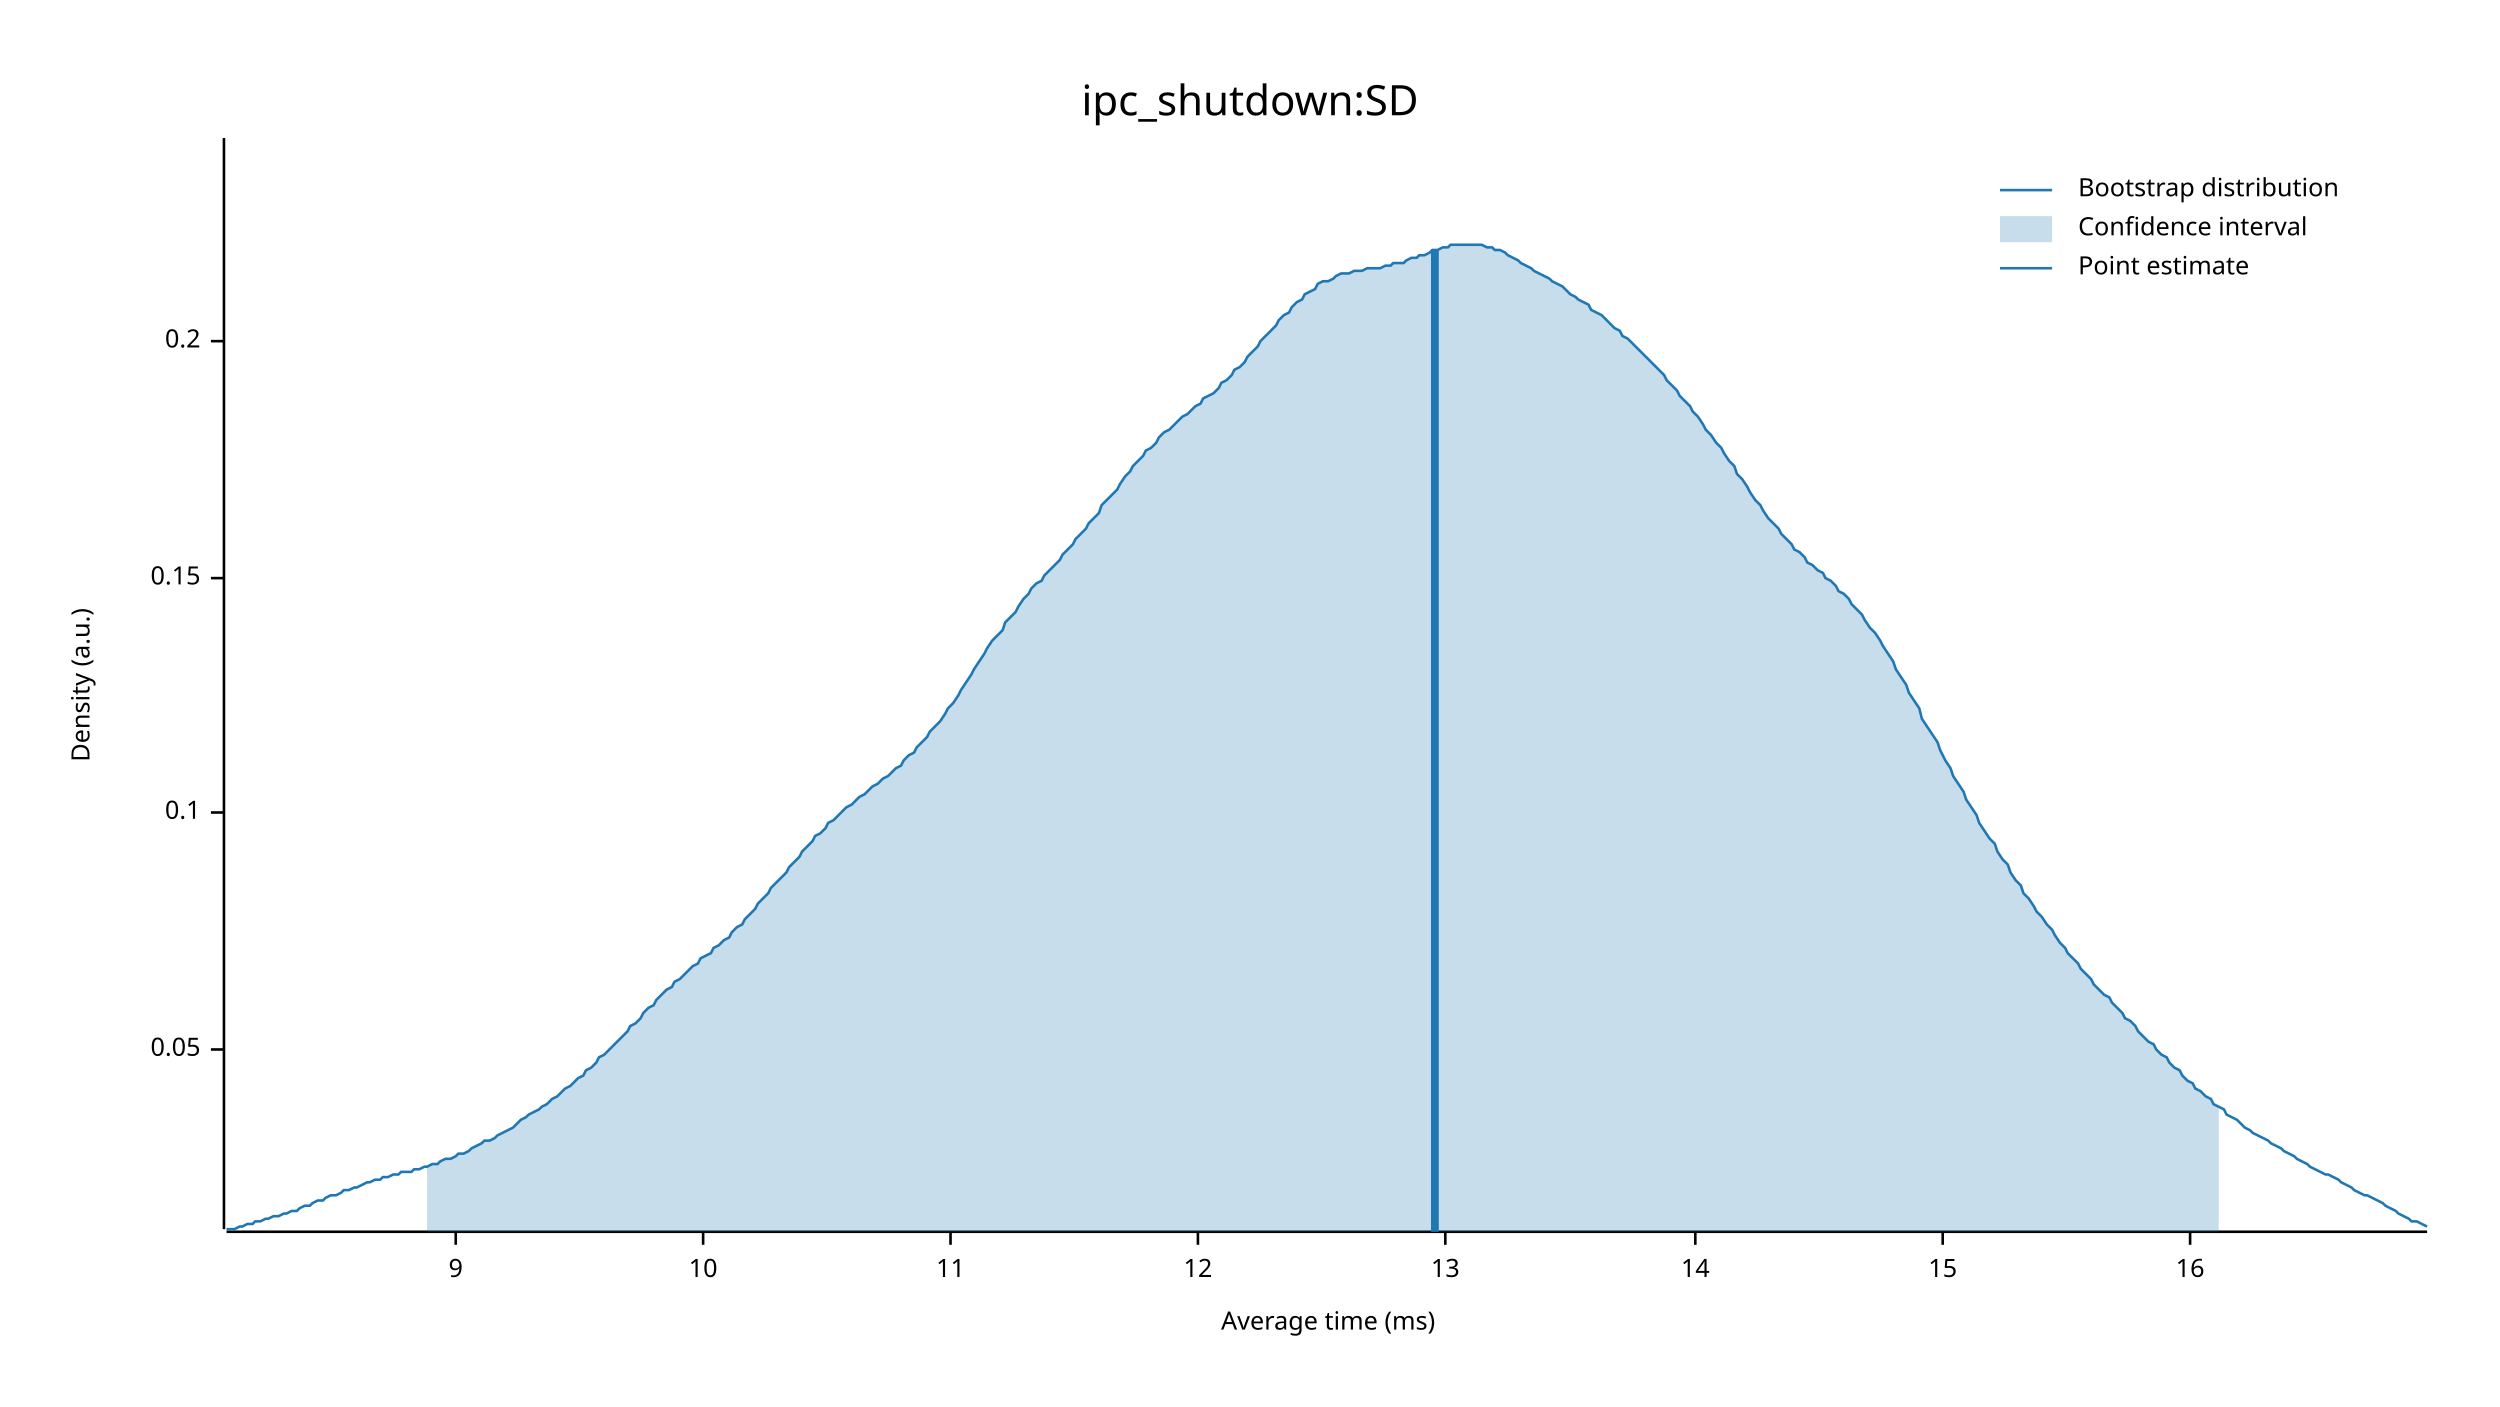
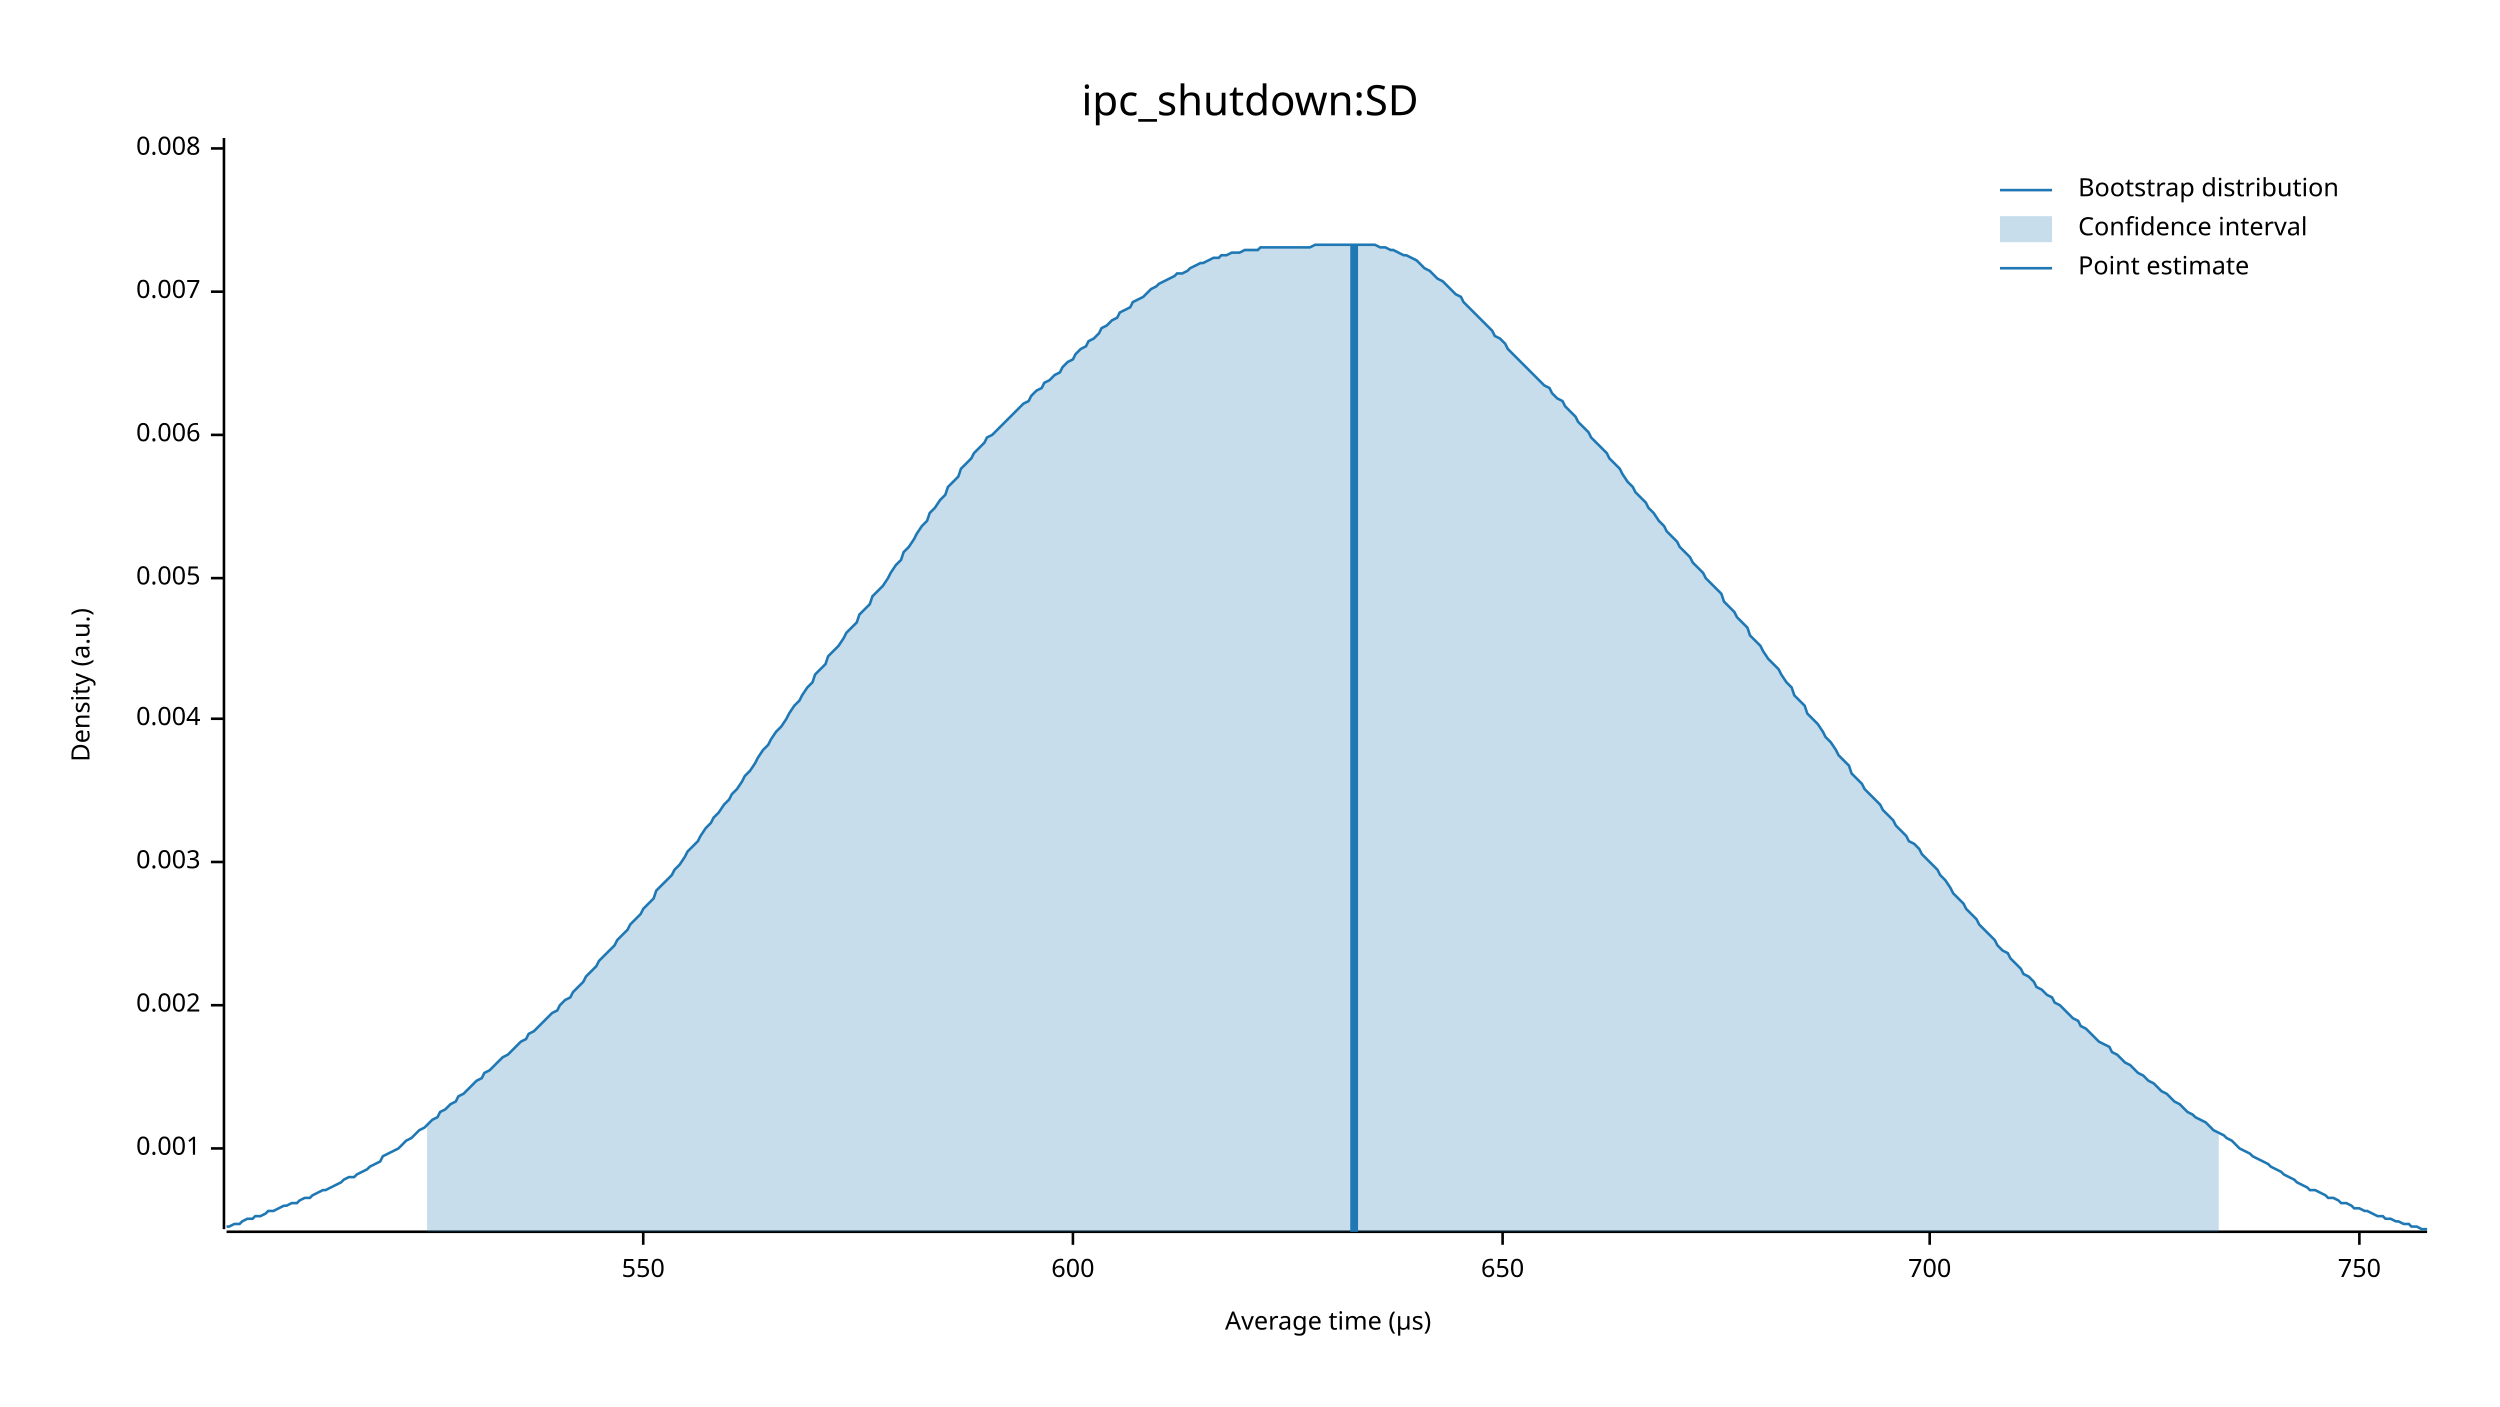
<svg xmlns="http://www.w3.org/2000/svg" width="960" height="540" viewBox="0 0 960 540">
  <text x="480" y="32" dy="0.76em" text-anchor="middle" font-family="sans-serif" font-size="16.129" opacity="1" fill="#000000">
ipc_shutdown:SD
</text>
  <text x="27" y="263" dy="0.76em" text-anchor="middle" font-family="sans-serif" font-size="9.677" opacity="1" fill="#000000" transform="rotate(270, 27, 263)">
Density (a.u.)
</text>
  <text x="510" y="513" dy="-0.5ex" text-anchor="middle" font-family="sans-serif" font-size="9.677" opacity="1" fill="#000000">
- Average time (ms)
+ Average time (µs)
</text>
  <polyline fill="none" opacity="1" stroke="#000000" stroke-width="1" points="86,53 86,472 " />
-   <text x="77" y="403" dy="0.5ex" text-anchor="end" font-family="sans-serif" font-size="9.677" opacity="1" fill="#000000">
- 0.05
+   <text x="77" y="441" dy="0.5ex" text-anchor="end" font-family="sans-serif" font-size="9.677" opacity="1" fill="#000000">
+ 0.001
</text>
-   <polyline fill="none" opacity="1" stroke="#000000" stroke-width="1" points="81,403 86,403 " />
-   <text x="77" y="312" dy="0.5ex" text-anchor="end" font-family="sans-serif" font-size="9.677" opacity="1" fill="#000000">
- 0.1
+   <polyline fill="none" opacity="1" stroke="#000000" stroke-width="1" points="81,441 86,441 " />
+   <text x="77" y="386" dy="0.5ex" text-anchor="end" font-family="sans-serif" font-size="9.677" opacity="1" fill="#000000">
+ 0.002
</text>
-   <polyline fill="none" opacity="1" stroke="#000000" stroke-width="1" points="81,312 86,312 " />
+   <polyline fill="none" opacity="1" stroke="#000000" stroke-width="1" points="81,386 86,386 " />
+   <text x="77" y="331" dy="0.5ex" text-anchor="end" font-family="sans-serif" font-size="9.677" opacity="1" fill="#000000">
+ 0.003
+ </text>
+   <polyline fill="none" opacity="1" stroke="#000000" stroke-width="1" points="81,331 86,331 " />
+   <text x="77" y="276" dy="0.5ex" text-anchor="end" font-family="sans-serif" font-size="9.677" opacity="1" fill="#000000">
+ 0.004
+ </text>
+   <polyline fill="none" opacity="1" stroke="#000000" stroke-width="1" points="81,276 86,276 " />
  <text x="77" y="222" dy="0.5ex" text-anchor="end" font-family="sans-serif" font-size="9.677" opacity="1" fill="#000000">
- 0.15
+ 0.005
</text>
  <polyline fill="none" opacity="1" stroke="#000000" stroke-width="1" points="81,222 86,222 " />
-   <text x="77" y="131" dy="0.5ex" text-anchor="end" font-family="sans-serif" font-size="9.677" opacity="1" fill="#000000">
- 0.2
+   <text x="77" y="167" dy="0.5ex" text-anchor="end" font-family="sans-serif" font-size="9.677" opacity="1" fill="#000000">
+ 0.006
</text>
-   <polyline fill="none" opacity="1" stroke="#000000" stroke-width="1" points="81,131 86,131 " />
+   <polyline fill="none" opacity="1" stroke="#000000" stroke-width="1" points="81,167 86,167 " />
+   <text x="77" y="112" dy="0.5ex" text-anchor="end" font-family="sans-serif" font-size="9.677" opacity="1" fill="#000000">
+ 0.007
+ </text>
+   <polyline fill="none" opacity="1" stroke="#000000" stroke-width="1" points="81,112 86,112 " />
+   <text x="77" y="57" dy="0.5ex" text-anchor="end" font-family="sans-serif" font-size="9.677" opacity="1" fill="#000000">
+ 0.008
+ </text>
+   <polyline fill="none" opacity="1" stroke="#000000" stroke-width="1" points="81,57 86,57 " />
  <polyline fill="none" opacity="1" stroke="#000000" stroke-width="1" points="87,473 932,473 " />
-   <text x="175" y="483" dy="0.76em" text-anchor="middle" font-family="sans-serif" font-size="9.677" opacity="1" fill="#000000">
- 9
+   <text x="247" y="483" dy="0.76em" text-anchor="middle" font-family="sans-serif" font-size="9.677" opacity="1" fill="#000000">
+ 550
</text>
-   <polyline fill="none" opacity="1" stroke="#000000" stroke-width="1" points="175,473 175,478 " />
-   <text x="270" y="483" dy="0.76em" text-anchor="middle" font-family="sans-serif" font-size="9.677" opacity="1" fill="#000000">
- 10
+   <polyline fill="none" opacity="1" stroke="#000000" stroke-width="1" points="247,473 247,478 " />
+   <text x="412" y="483" dy="0.76em" text-anchor="middle" font-family="sans-serif" font-size="9.677" opacity="1" fill="#000000">
+ 600
</text>
-   <polyline fill="none" opacity="1" stroke="#000000" stroke-width="1" points="270,473 270,478 " />
-   <text x="365" y="483" dy="0.76em" text-anchor="middle" font-family="sans-serif" font-size="9.677" opacity="1" fill="#000000">
- 11
+   <polyline fill="none" opacity="1" stroke="#000000" stroke-width="1" points="412,473 412,478 " />
+   <text x="577" y="483" dy="0.76em" text-anchor="middle" font-family="sans-serif" font-size="9.677" opacity="1" fill="#000000">
+ 650
</text>
-   <polyline fill="none" opacity="1" stroke="#000000" stroke-width="1" points="365,473 365,478 " />
-   <text x="460" y="483" dy="0.76em" text-anchor="middle" font-family="sans-serif" font-size="9.677" opacity="1" fill="#000000">
- 12
+   <polyline fill="none" opacity="1" stroke="#000000" stroke-width="1" points="577,473 577,478 " />
+   <text x="741" y="483" dy="0.76em" text-anchor="middle" font-family="sans-serif" font-size="9.677" opacity="1" fill="#000000">
+ 700
</text>
-   <polyline fill="none" opacity="1" stroke="#000000" stroke-width="1" points="460,473 460,478 " />
-   <text x="555" y="483" dy="0.76em" text-anchor="middle" font-family="sans-serif" font-size="9.677" opacity="1" fill="#000000">
- 13
+   <polyline fill="none" opacity="1" stroke="#000000" stroke-width="1" points="741,473 741,478 " />
+   <text x="906" y="483" dy="0.76em" text-anchor="middle" font-family="sans-serif" font-size="9.677" opacity="1" fill="#000000">
+ 750
</text>
-   <polyline fill="none" opacity="1" stroke="#000000" stroke-width="1" points="555,473 555,478 " />
-   <text x="651" y="483" dy="0.76em" text-anchor="middle" font-family="sans-serif" font-size="9.677" opacity="1" fill="#000000">
- 14
- </text>
-   <polyline fill="none" opacity="1" stroke="#000000" stroke-width="1" points="651,473 651,478 " />
-   <text x="746" y="483" dy="0.76em" text-anchor="middle" font-family="sans-serif" font-size="9.677" opacity="1" fill="#000000">
- 15
- </text>
-   <polyline fill="none" opacity="1" stroke="#000000" stroke-width="1" points="746,473 746,478 " />
-   <text x="841" y="483" dy="0.76em" text-anchor="middle" font-family="sans-serif" font-size="9.677" opacity="1" fill="#000000">
- 16
- </text>
-   <polyline fill="none" opacity="1" stroke="#000000" stroke-width="1" points="841,473 841,478 " />
-   <polyline fill="none" opacity="1" stroke="#1F78B4" stroke-width="1" points="87,472 88,472 90,472 92,471 93,471 95,470 97,470 98,469 100,469 102,468 103,468 105,467 107,467 109,466 110,466 112,465 114,465 115,464 117,463 119,463 120,462 122,461 124,461 125,460 127,459 129,459 131,458 132,457 134,457 136,456 137,456 139,455 141,454 142,454 144,453 146,453 147,452 149,452 151,451 153,451 154,450 156,450 158,450 159,449 161,449 163,448 164,448 166,447 168,447 169,446 171,445 173,445 175,444 176,443 178,443 180,442 181,441 183,440 185,439 186,438 188,438 190,437 191,436 193,435 195,434 197,433 198,432 200,430 202,429 203,428 205,427 207,426 208,425 210,424 212,422 214,421 215,420 217,418 219,417 220,416 222,414 224,413 225,411 227,410 229,408 230,406 232,405 234,403 236,401 237,400 239,398 241,396 242,394 244,393 246,391 247,389 249,387 251,386 252,384 254,382 256,380 258,379 259,377 261,376 263,374 264,373 266,371 268,370 269,368 271,367 273,366 274,364 276,363 278,361 280,360 281,358 283,356 285,355 286,353 288,351 290,349 291,347 293,345 295,343 296,341 298,339 300,337 302,335 303,333 305,331 307,329 308,327 310,325 312,323 313,321 315,320 317,318 318,316 320,315 322,313 324,311 325,310 327,309 329,307 330,306 332,305 334,303 335,302 337,301 339,299 341,298 342,297 344,295 346,294 347,292 349,290 351,289 352,287 354,285 356,283 357,281 359,279 361,277 363,274 364,272 366,270 368,267 369,265 371,262 373,259 374,257 376,254 378,251 379,249 381,246 383,244 385,242 386,239 388,237 390,235 391,233 393,230 395,228 396,226 398,224 400,223 401,221 403,219 405,217 407,215 408,213 410,211 412,209 413,207 415,205 417,203 418,201 420,199 422,197 423,194 425,192 427,190 429,188 430,186 432,183 434,181 435,179 437,177 439,175 440,173 442,172 444,170 445,168 447,166 449,165 451,163 452,162 454,160 456,159 457,158 459,156 461,155 462,153 464,152 466,151 468,149 469,147 471,146 473,144 474,142 476,141 478,139 479,137 481,135 483,133 484,131 486,129 488,127 490,125 491,123 493,121 495,120 496,118 498,116 500,115 501,113 503,112 505,111 506,109 508,108 510,108 512,107 513,106 515,105 517,105 518,105 520,104 522,104 523,104 525,103 527,103 528,103 530,103 532,102 534,102 535,101 537,101 539,101 540,100 542,99 544,99 545,98 547,98 549,97 550,96 552,96 554,95 556,95 557,94 559,94 561,94 562,94 564,94 566,94 567,94 569,94 571,95 573,95 574,96 576,96 578,97 579,98 581,99 583,100 584,101 586,102 588,103 589,104 591,105 593,106 595,107 596,108 598,109 600,110 601,111 603,113 605,114 606,115 608,116 610,117 611,119 613,120 615,121 617,123 618,124 620,126 622,127 623,129 625,130 627,132 628,133 630,135 632,137 633,138 635,140 637,142 639,144 640,146 642,148 644,150 645,152 647,154 649,156 650,158 652,160 654,163 655,165 657,167 659,170 661,172 662,174 664,177 666,179 667,182 669,184 671,187 672,189 674,192 676,194 677,196 679,199 681,201 683,203 684,205 686,207 688,209 689,211 691,212 693,214 694,216 696,217 698,219 700,220 701,222 703,223 705,225 706,227 708,228 710,230 711,232 713,234 715,236 716,238 718,241 720,243 722,246 723,248 725,251 727,254 728,257 730,260 732,263 733,266 735,269 737,272 738,276 740,279 742,282 744,285 745,288 747,292 749,295 750,298 752,301 754,304 755,307 757,310 759,313 760,316 762,319 764,322 766,324 767,327 769,330 771,332 772,335 774,338 776,340 777,343 779,345 781,348 782,350 784,352 786,355 788,357 789,359 791,362 793,364 794,366 796,368 798,370 799,372 801,374 803,376 804,378 806,380 808,382 810,383 811,385 813,387 815,389 816,391 818,392 820,394 821,396 823,398 825,400 827,401 828,403 830,405 832,406 833,408 835,410 837,411 838,413 840,415 842,416 843,418 845,419 847,421 849,422 850,424 852,425 854,426 855,428 857,429 859,430 860,431 862,433 864,434 865,435 867,436 869,437 871,438 872,439 874,440 876,441 877,442 879,443 881,444 882,445 884,446 886,447 887,448 889,449 891,450 893,451 894,451 896,452 898,453 899,454 901,455 903,456 904,457 906,458 908,459 909,459 911,460 913,461 915,462 916,463 918,464 920,465 921,466 923,467 925,468 926,469 928,469 930,470 932,471 " />
-   <polygon opacity="0.25" fill="#1F78B4" points="164,448 166,447 168,447 169,446 171,445 173,445 175,444 176,443 178,443 180,442 181,441 183,440 185,439 186,438 188,438 190,437 191,436 193,435 195,434 197,433 198,432 200,430 202,429 203,428 205,427 207,426 208,425 210,424 212,422 214,421 215,420 217,418 219,417 220,416 222,414 224,413 225,411 227,410 229,408 230,406 232,405 234,403 236,401 237,400 239,398 241,396 242,394 244,393 246,391 247,389 249,387 251,386 252,384 254,382 256,380 258,379 259,377 261,376 263,374 264,373 266,371 268,370 269,368 271,367 273,366 274,364 276,363 278,361 280,360 281,358 283,356 285,355 286,353 288,351 290,349 291,347 293,345 295,343 296,341 298,339 300,337 302,335 303,333 305,331 307,329 308,327 310,325 312,323 313,321 315,320 317,318 318,316 320,315 322,313 324,311 325,310 327,309 329,307 330,306 332,305 334,303 335,302 337,301 339,299 341,298 342,297 344,295 346,294 347,292 349,290 351,289 352,287 354,285 356,283 357,281 359,279 361,277 363,274 364,272 366,270 368,267 369,265 371,262 373,259 374,257 376,254 378,251 379,249 381,246 383,244 385,242 386,239 388,237 390,235 391,233 393,230 395,228 396,226 398,224 400,223 401,221 403,219 405,217 407,215 408,213 410,211 412,209 413,207 415,205 417,203 418,201 420,199 422,197 423,194 425,192 427,190 429,188 430,186 432,183 434,181 435,179 437,177 439,175 440,173 442,172 444,170 445,168 447,166 449,165 451,163 452,162 454,160 456,159 457,158 459,156 461,155 462,153 464,152 466,151 468,149 469,147 471,146 473,144 474,142 476,141 478,139 479,137 481,135 483,133 484,131 486,129 488,127 490,125 491,123 493,121 495,120 496,118 498,116 500,115 501,113 503,112 505,111 506,109 508,108 510,108 512,107 513,106 515,105 517,105 518,105 520,104 522,104 523,104 525,103 527,103 528,103 530,103 532,102 534,102 535,101 537,101 539,101 540,100 542,99 544,99 545,98 547,98 549,97 550,96 552,96 554,95 556,95 557,94 559,94 561,94 562,94 564,94 566,94 567,94 569,94 571,95 573,95 574,96 576,96 578,97 579,98 581,99 583,100 584,101 586,102 588,103 589,104 591,105 593,106 595,107 596,108 598,109 600,110 601,111 603,113 605,114 606,115 608,116 610,117 611,119 613,120 615,121 617,123 618,124 620,126 622,127 623,129 625,130 627,132 628,133 630,135 632,137 633,138 635,140 637,142 639,144 640,146 642,148 644,150 645,152 647,154 649,156 650,158 652,160 654,163 655,165 657,167 659,170 661,172 662,174 664,177 666,179 667,182 669,184 671,187 672,189 674,192 676,194 677,196 679,199 681,201 683,203 684,205 686,207 688,209 689,211 691,212 693,214 694,216 696,217 698,219 700,220 701,222 703,223 705,225 706,227 708,228 710,230 711,232 713,234 715,236 716,238 718,241 720,243 722,246 723,248 725,251 727,254 728,257 730,260 732,263 733,266 735,269 737,272 738,276 740,279 742,282 744,285 745,288 747,292 749,295 750,298 752,301 754,304 755,307 757,310 759,313 760,316 762,319 764,322 766,324 767,327 769,330 771,332 772,335 774,338 776,340 777,343 779,345 781,348 782,350 784,352 786,355 788,357 789,359 791,362 793,364 794,366 796,368 798,370 799,372 801,374 803,376 804,378 806,380 808,382 810,383 811,385 813,387 815,389 816,391 818,392 820,394 821,396 823,398 825,400 827,401 828,403 830,405 832,406 833,408 835,410 837,411 838,413 840,415 842,416 843,418 845,419 847,421 849,422 850,424 852,425 852,473 164,473 " />
-   <polyline fill="none" opacity="1" stroke="#1F78B4" stroke-width="3" points="551,473 551,96 " />
+   <polyline fill="none" opacity="1" stroke="#000000" stroke-width="1" points="906,473 906,478 " />
+   <polyline fill="none" opacity="1" stroke="#1F78B4" stroke-width="1" points="87,471 88,471 90,470 92,470 93,469 95,468 97,468 98,467 100,467 102,466 103,465 105,465 107,464 109,463 110,463 112,462 114,462 115,461 117,460 119,460 120,459 122,458 124,457 125,457 127,456 129,455 131,454 132,453 134,452 136,452 137,451 139,450 141,449 142,448 144,447 146,446 147,444 149,443 151,442 153,441 154,440 156,438 158,437 159,436 161,434 163,433 164,432 166,430 168,429 169,427 171,426 173,424 175,423 176,421 178,420 180,418 181,417 183,415 185,414 186,412 188,411 190,409 191,408 193,406 195,405 197,403 198,402 200,400 202,399 203,397 205,396 207,394 208,393 210,391 212,389 214,388 215,386 217,384 219,383 220,381 222,379 224,377 225,375 227,373 229,371 230,369 232,367 234,365 236,363 237,361 239,359 241,357 242,355 244,353 246,351 247,349 249,347 251,345 252,342 254,340 256,338 258,336 259,334 261,332 263,329 264,327 266,325 268,323 269,321 271,318 273,316 274,314 276,312 278,309 280,307 281,305 283,303 285,300 286,298 288,296 290,293 291,291 293,288 295,286 296,284 298,281 300,279 302,276 303,274 305,271 307,269 308,267 310,264 312,262 313,259 315,257 317,255 318,252 320,250 322,248 324,245 325,243 327,241 329,239 330,236 332,234 334,232 335,229 337,227 339,225 341,222 342,220 344,217 346,215 347,212 349,210 351,207 352,205 354,202 356,200 357,197 359,195 361,192 363,190 364,187 366,185 368,183 369,180 371,178 373,176 374,174 376,172 378,170 379,168 381,167 383,165 385,163 386,162 388,160 390,158 391,157 393,155 395,154 396,152 398,150 400,149 401,147 403,146 405,144 407,143 408,141 410,139 412,138 413,136 415,134 417,133 418,131 420,130 422,128 423,126 425,125 427,123 429,122 430,120 432,119 434,118 435,116 437,115 439,114 440,113 442,111 444,110 445,109 447,108 449,107 451,106 452,105 454,105 456,104 457,103 459,102 461,101 462,101 464,100 466,99 468,99 469,98 471,98 473,97 474,97 476,97 478,96 479,96 481,96 483,96 484,95 486,95 488,95 490,95 491,95 493,95 495,95 496,95 498,95 500,95 501,95 503,95 505,94 506,94 508,94 510,94 512,94 513,94 515,94 517,94 518,94 520,94 522,94 523,94 525,94 527,94 528,94 530,95 532,95 534,96 535,96 537,97 539,98 540,98 542,99 544,100 545,101 547,103 549,104 550,105 552,107 554,108 556,110 557,111 559,113 561,114 562,116 564,118 566,120 567,121 569,123 571,125 573,127 574,129 576,130 578,132 579,134 581,136 583,138 584,139 586,141 588,143 589,144 591,146 593,148 595,149 596,151 598,153 600,154 601,156 603,158 605,160 606,162 608,164 610,166 611,168 613,170 615,172 617,174 618,176 620,178 622,180 623,182 625,185 627,187 628,189 630,191 632,193 633,195 635,197 637,200 639,202 640,204 642,206 644,208 645,210 647,212 649,214 650,216 652,218 654,220 655,222 657,224 659,226 661,228 662,231 664,233 666,235 667,237 669,239 671,241 672,244 674,246 676,248 677,250 679,253 681,255 683,257 684,259 686,262 688,264 689,267 691,269 693,271 694,274 696,276 698,278 700,281 701,283 703,285 705,288 706,290 708,292 710,294 711,297 713,299 715,301 716,303 718,305 720,307 722,309 723,311 725,313 727,315 728,317 730,319 732,321 733,323 735,324 737,326 738,328 740,330 742,332 744,334 745,336 747,338 749,341 750,343 752,345 754,347 755,349 757,351 759,353 760,355 762,357 764,359 766,361 767,363 769,365 771,366 772,368 774,370 776,372 777,374 779,375 781,377 782,379 784,380 786,382 788,383 789,385 791,386 793,388 794,389 796,391 798,392 799,394 801,395 803,397 804,398 806,400 808,401 810,402 811,404 813,405 815,407 816,408 818,409 820,411 821,412 823,413 825,415 827,416 828,417 830,419 832,420 833,421 835,423 837,424 838,425 840,427 842,428 843,429 845,430 847,431 849,433 850,434 852,435 854,436 855,437 857,438 859,440 860,441 862,442 864,443 865,444 867,445 869,446 871,447 872,448 874,449 876,450 877,451 879,452 881,453 882,454 884,455 886,456 887,457 889,457 891,458 893,459 894,460 896,460 898,461 899,462 901,462 903,463 904,464 906,464 908,465 909,465 911,466 913,467 915,467 916,468 918,468 920,469 921,469 923,470 925,470 926,471 928,471 930,472 932,472 " />
+   <polygon opacity="0.25" fill="#1F78B4" points="164,432 166,430 168,429 169,427 171,426 173,424 175,423 176,421 178,420 180,418 181,417 183,415 185,414 186,412 188,411 190,409 191,408 193,406 195,405 197,403 198,402 200,400 202,399 203,397 205,396 207,394 208,393 210,391 212,389 214,388 215,386 217,384 219,383 220,381 222,379 224,377 225,375 227,373 229,371 230,369 232,367 234,365 236,363 237,361 239,359 241,357 242,355 244,353 246,351 247,349 249,347 251,345 252,342 254,340 256,338 258,336 259,334 261,332 263,329 264,327 266,325 268,323 269,321 271,318 273,316 274,314 276,312 278,309 280,307 281,305 283,303 285,300 286,298 288,296 290,293 291,291 293,288 295,286 296,284 298,281 300,279 302,276 303,274 305,271 307,269 308,267 310,264 312,262 313,259 315,257 317,255 318,252 320,250 322,248 324,245 325,243 327,241 329,239 330,236 332,234 334,232 335,229 337,227 339,225 341,222 342,220 344,217 346,215 347,212 349,210 351,207 352,205 354,202 356,200 357,197 359,195 361,192 363,190 364,187 366,185 368,183 369,180 371,178 373,176 374,174 376,172 378,170 379,168 381,167 383,165 385,163 386,162 388,160 390,158 391,157 393,155 395,154 396,152 398,150 400,149 401,147 403,146 405,144 407,143 408,141 410,139 412,138 413,136 415,134 417,133 418,131 420,130 422,128 423,126 425,125 427,123 429,122 430,120 432,119 434,118 435,116 437,115 439,114 440,113 442,111 444,110 445,109 447,108 449,107 451,106 452,105 454,105 456,104 457,103 459,102 461,101 462,101 464,100 466,99 468,99 469,98 471,98 473,97 474,97 476,97 478,96 479,96 481,96 483,96 484,95 486,95 488,95 490,95 491,95 493,95 495,95 496,95 498,95 500,95 501,95 503,95 505,94 506,94 508,94 510,94 512,94 513,94 515,94 517,94 518,94 520,94 522,94 523,94 525,94 527,94 528,94 530,95 532,95 534,96 535,96 537,97 539,98 540,98 542,99 544,100 545,101 547,103 549,104 550,105 552,107 554,108 556,110 557,111 559,113 561,114 562,116 564,118 566,120 567,121 569,123 571,125 573,127 574,129 576,130 578,132 579,134 581,136 583,138 584,139 586,141 588,143 589,144 591,146 593,148 595,149 596,151 598,153 600,154 601,156 603,158 605,160 606,162 608,164 610,166 611,168 613,170 615,172 617,174 618,176 620,178 622,180 623,182 625,185 627,187 628,189 630,191 632,193 633,195 635,197 637,200 639,202 640,204 642,206 644,208 645,210 647,212 649,214 650,216 652,218 654,220 655,222 657,224 659,226 661,228 662,231 664,233 666,235 667,237 669,239 671,241 672,244 674,246 676,248 677,250 679,253 681,255 683,257 684,259 686,262 688,264 689,267 691,269 693,271 694,274 696,276 698,278 700,281 701,283 703,285 705,288 706,290 708,292 710,294 711,297 713,299 715,301 716,303 718,305 720,307 722,309 723,311 725,313 727,315 728,317 730,319 732,321 733,323 735,324 737,326 738,328 740,330 742,332 744,334 745,336 747,338 749,341 750,343 752,345 754,347 755,349 757,351 759,353 760,355 762,357 764,359 766,361 767,363 769,365 771,366 772,368 774,370 776,372 777,374 779,375 781,377 782,379 784,380 786,382 788,383 789,385 791,386 793,388 794,389 796,391 798,392 799,394 801,395 803,397 804,398 806,400 808,401 810,402 811,404 813,405 815,407 816,408 818,409 820,411 821,412 823,413 825,415 827,416 828,417 830,419 832,420 833,421 835,423 837,424 838,425 840,427 842,428 843,429 845,430 847,431 849,433 850,434 852,435 852,473 164,473 " />
+   <polyline fill="none" opacity="1" stroke="#1F78B4" stroke-width="3" points="520,473 520,94 " />
  <text x="798" y="68" dy="0.76em" text-anchor="start" font-family="sans-serif" font-size="9.677" opacity="1" fill="#000000">
Bootstrap distribution
</text>
  <text x="798" y="83" dy="0.76em" text-anchor="start" font-family="sans-serif" font-size="9.677" opacity="1" fill="#000000">
Confidence interval
</text>
  <text x="798" y="98" dy="0.76em" text-anchor="start" font-family="sans-serif" font-size="9.677" opacity="1" fill="#000000">
Point estimate
</text>
  <polyline fill="none" opacity="1" stroke="#1F78B4" stroke-width="1" points="768,73 788,73 " />
  <rect x="768" y="83" width="20" height="10" opacity="0.25" fill="#1F78B4" stroke="none" />
  <polyline fill="none" opacity="1" stroke="#1F78B4" stroke-width="1" points="768,103 788,103 " />
</svg>
